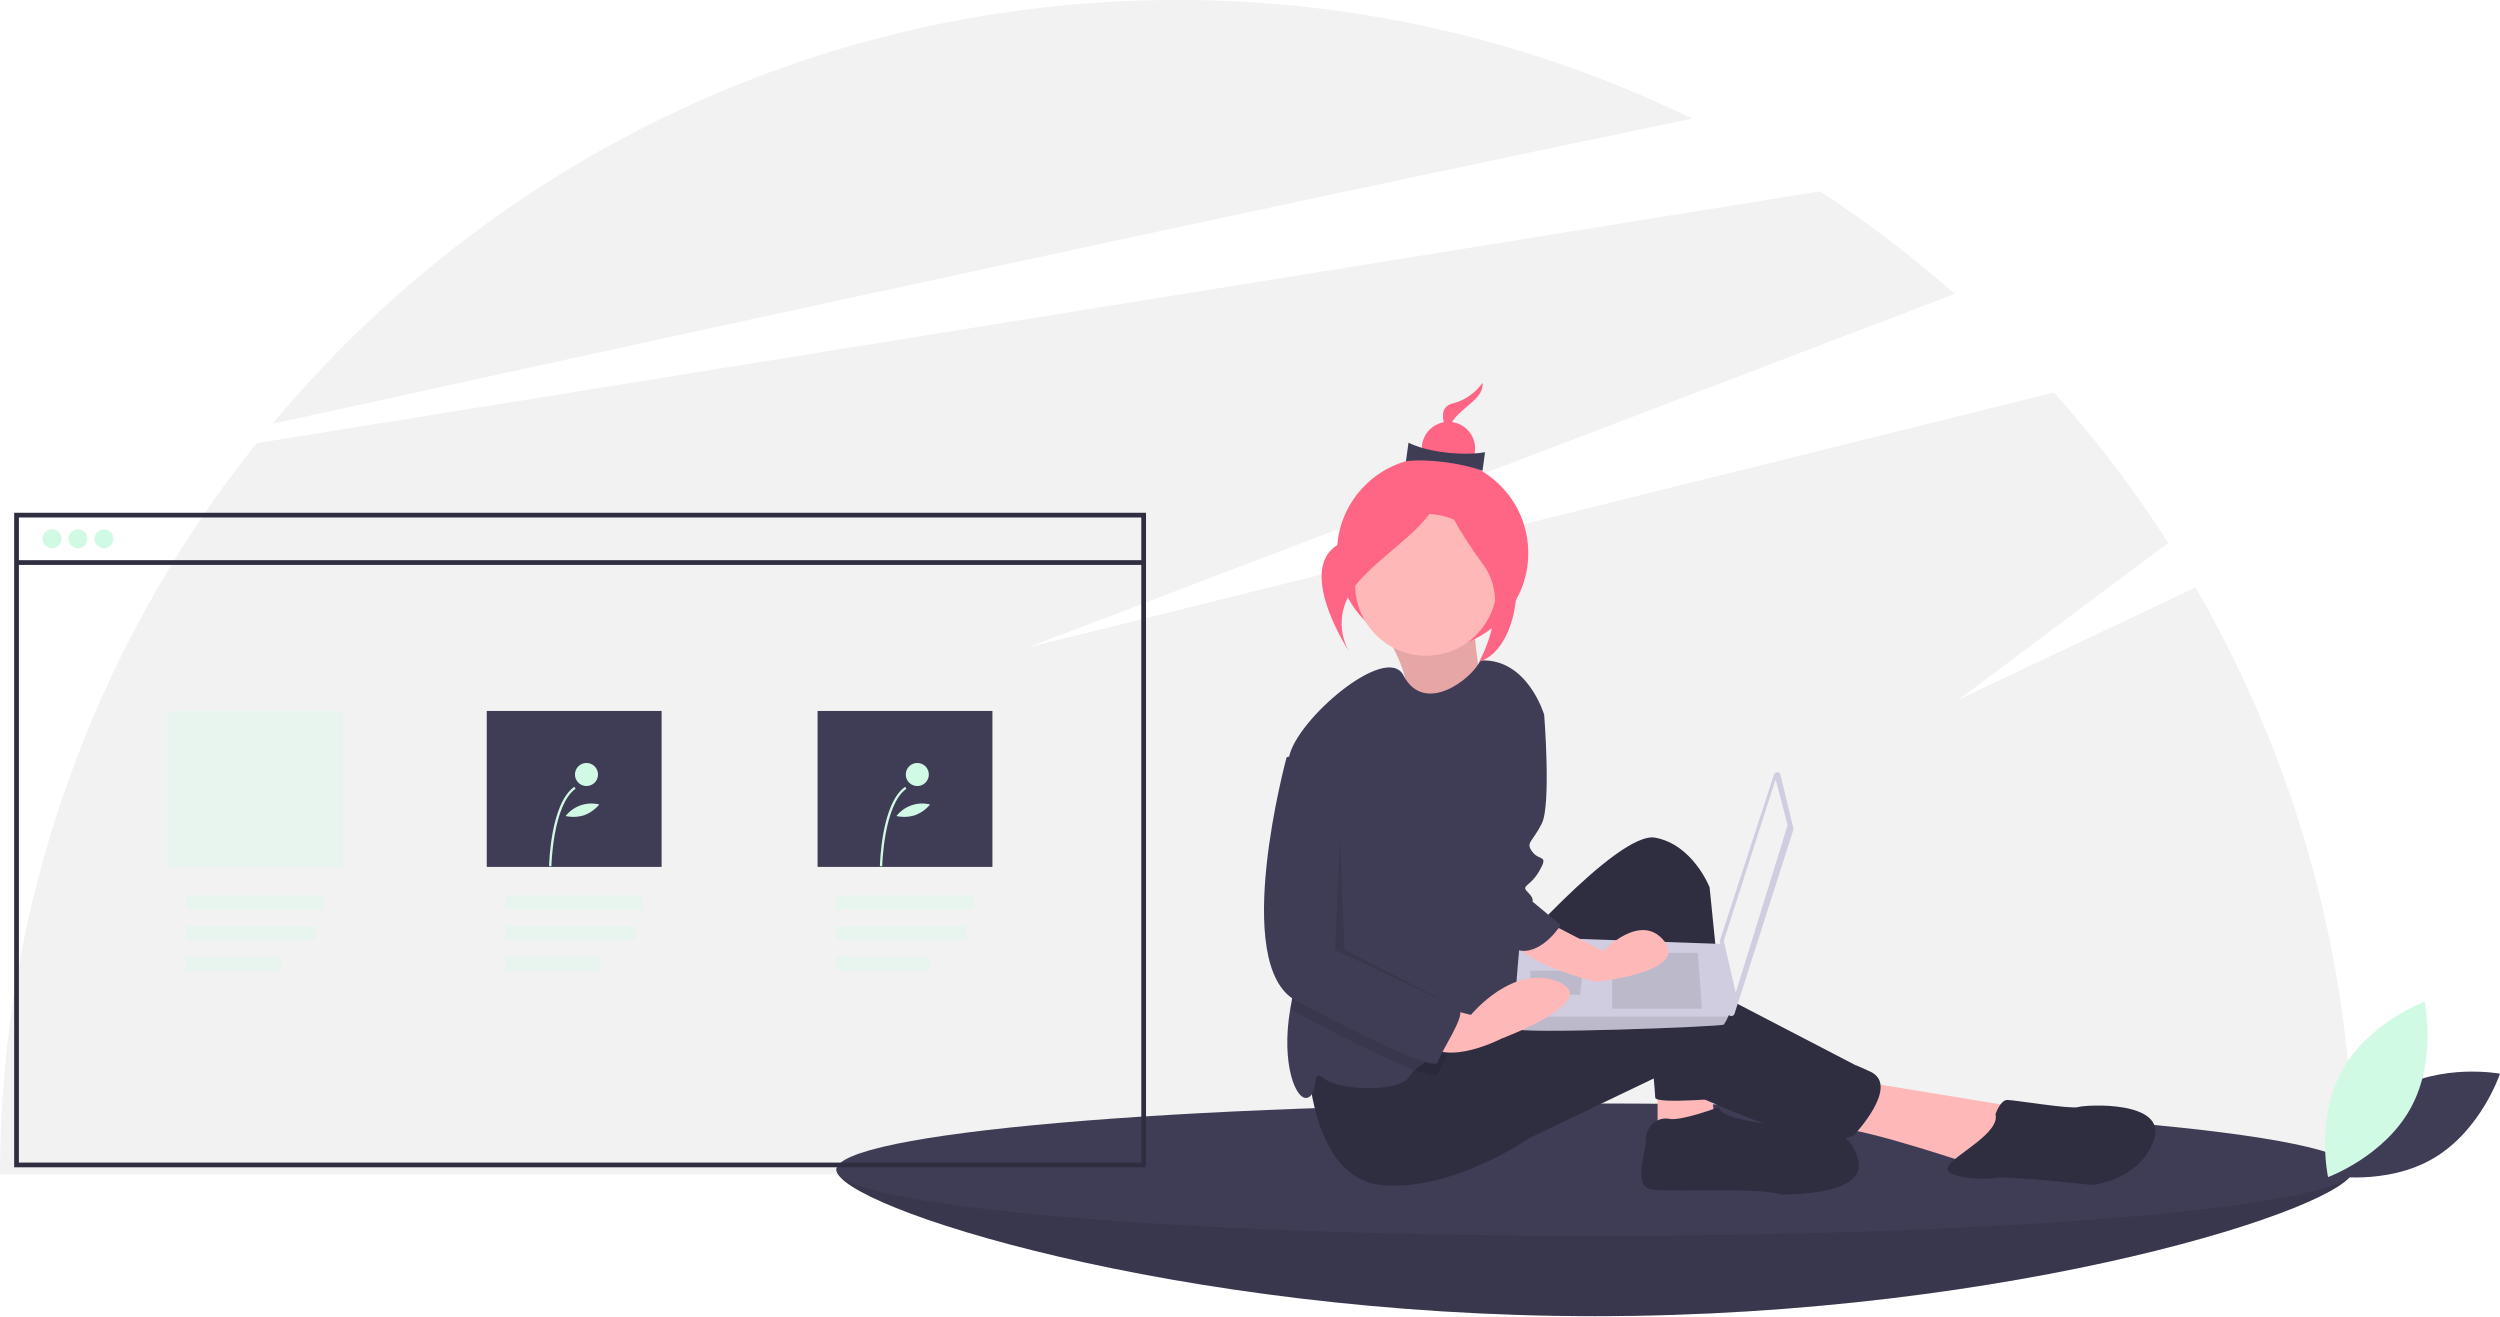
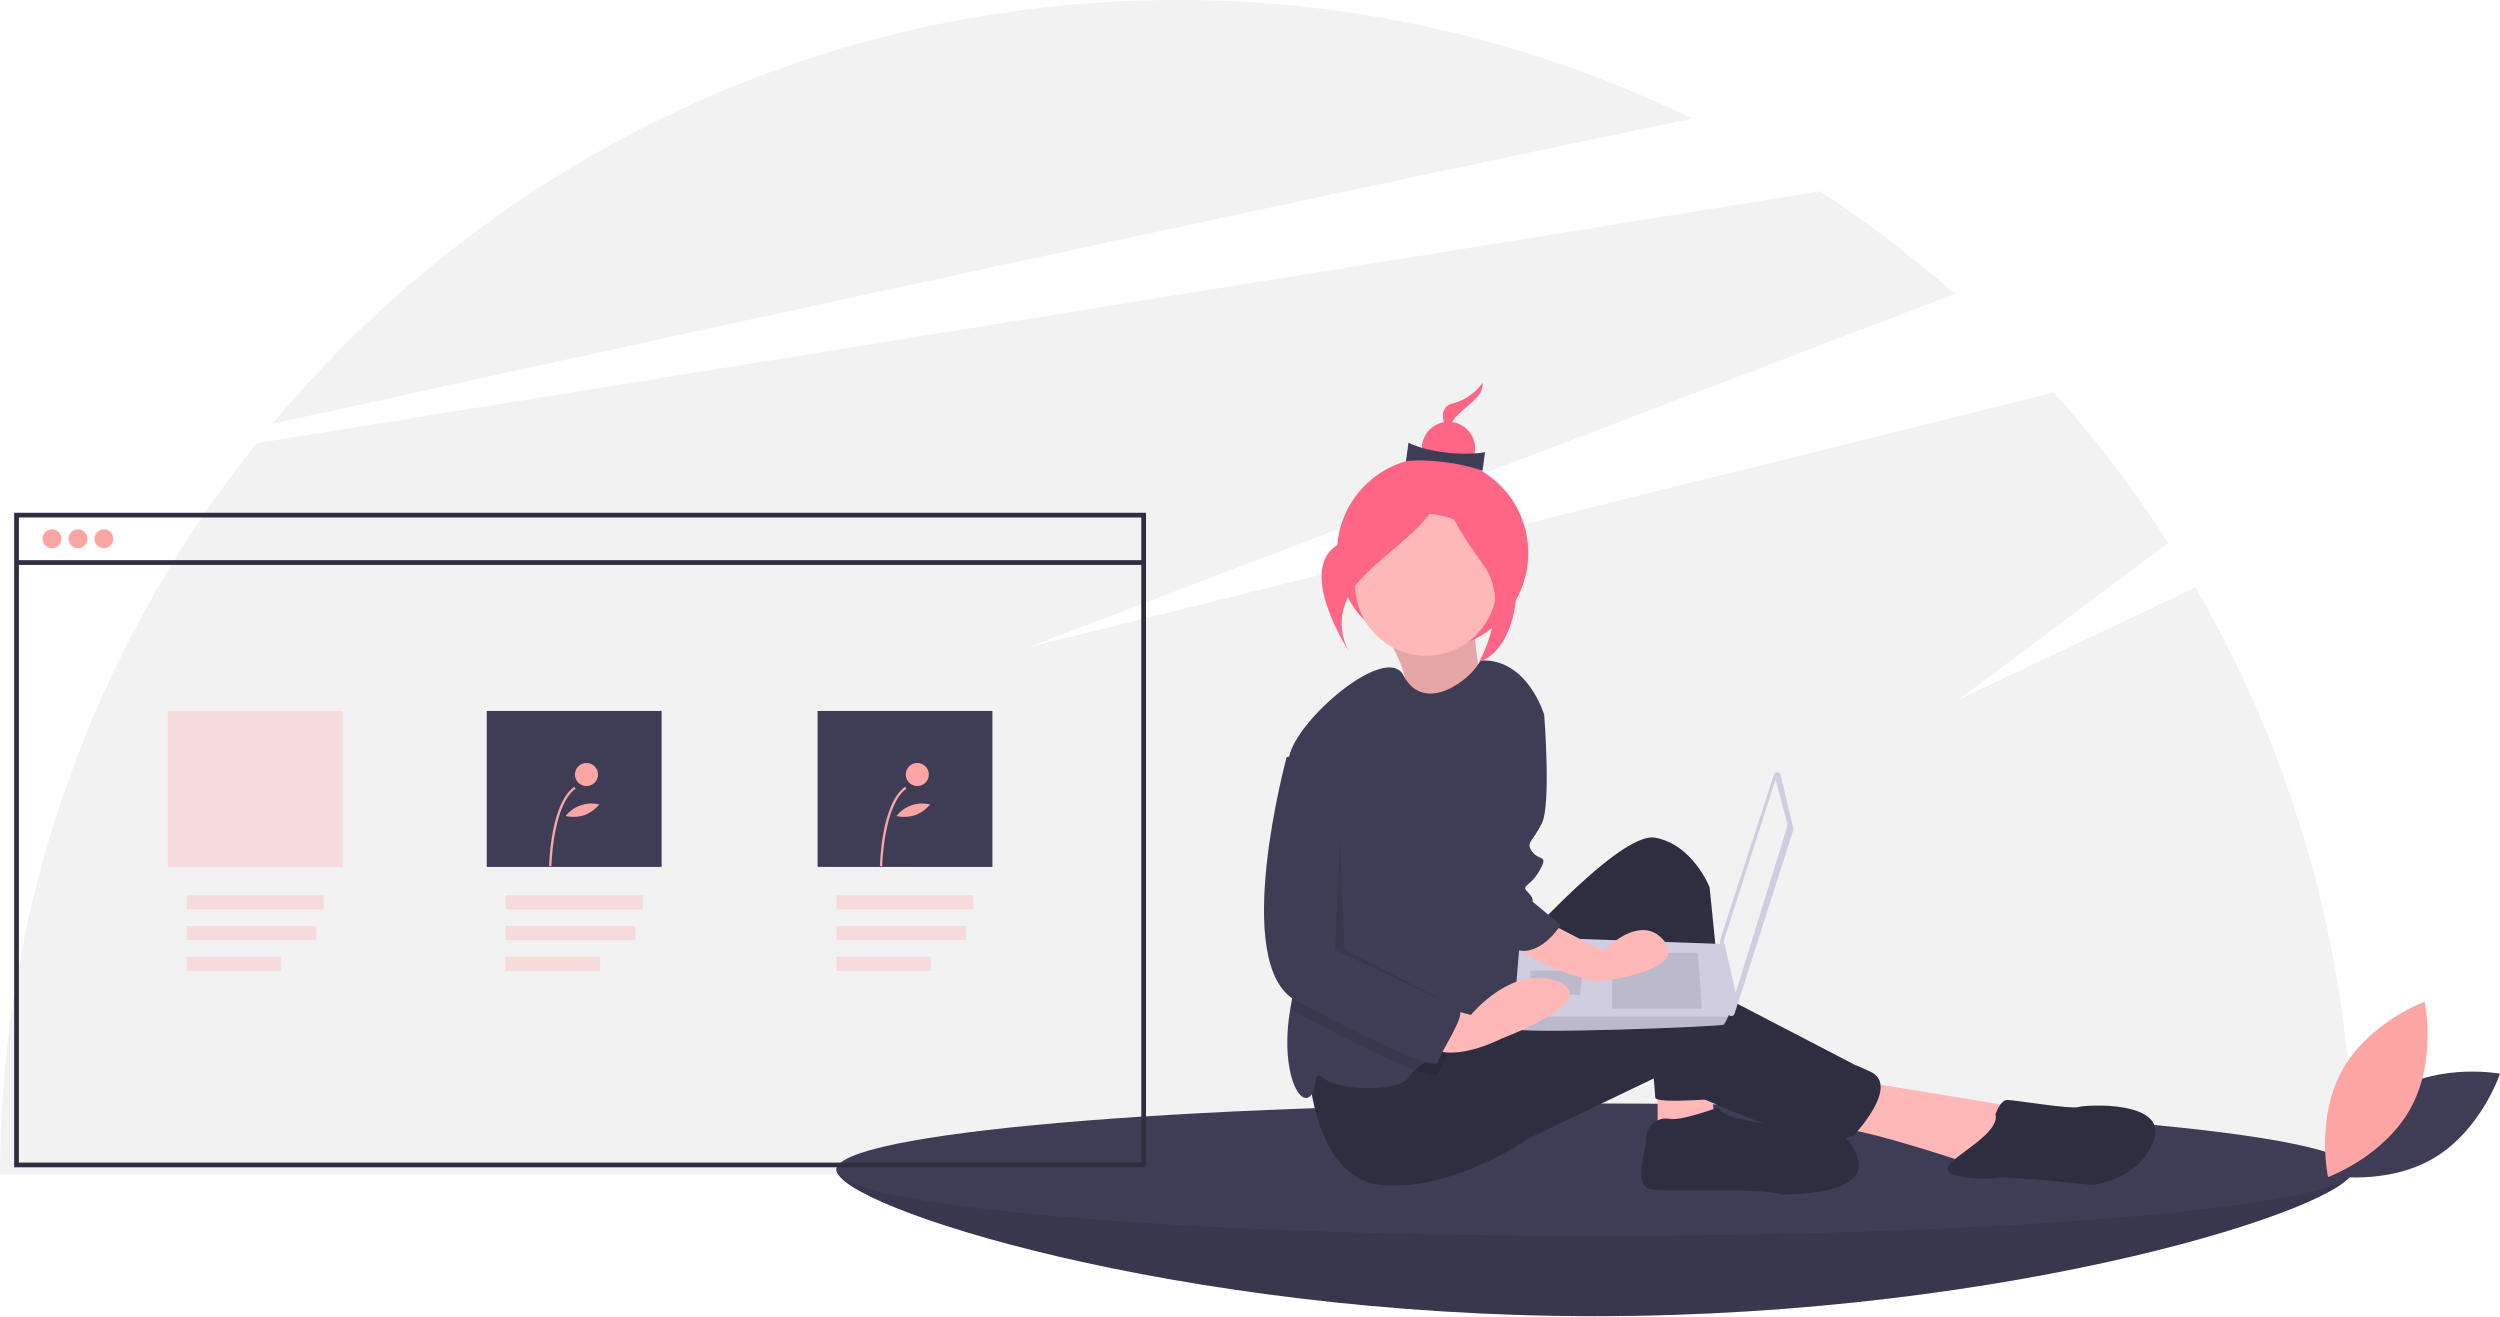
<svg xmlns="http://www.w3.org/2000/svg" id="e8c09660-db65-4061-a2dc-920e909a0453" data-name="Layer 1" width="1057.994" height="557" viewBox="0 0 1057.994 557">
  <path d="M1000.122,420.112,899.997,467.5l88.615-66.262a500.056,500.056,0,0,0-48.384-63.668L505.997,445.5,898.23,295.876a499.981,499.981,0,0,0-56.958-43.414L179.606,359.039A495.88,495.88,0,0,0,71.003,668.5h995.987A495.613,495.613,0,0,0,1000.122,420.112Z" transform="translate(-71.00317 -171.5)" fill="#f2f2f2" />
  <path d="M787.12,221.695A495.972,495.972,0,0,0,568.997,171.5c-153.83,0-291.361,69.753-382.71,179.349C342.713,316.574,615.064,257.243,787.12,221.695Z" transform="translate(-71.00317 -171.5)" fill="#f2f2f2" />
  <path d="M1066.997,666.5c0,15.464-143.717,62-321,62s-321-46.536-321-62,143.717,6,321,6S1066.997,651.036,1066.997,666.5Z" transform="translate(-71.00317 -171.5)" fill="#3f3d56" />
  <path d="M1066.997,666.5c0,15.464-143.717,62-321,62s-321-46.536-321-62,143.717,6,321,6S1066.997,651.036,1066.997,666.5Z" transform="translate(-71.00317 -171.5)" opacity="0.1" />
  <ellipse cx="674.994" cy="495" rx="321" ry="28" fill="#3f3d56" />
  <path d="M656.644,438.626s12.911,20.477,8.3,26.021,34.593,5.683,34.593,5.683-5.889-29.788-4.156-36.643Z" transform="translate(-71.00317 -171.5)" fill="#ffb8b8" />
  <path d="M656.644,438.626s12.911,20.477,8.3,26.021,34.593,5.683,34.593,5.683-5.889-29.788-4.156-36.643Z" transform="translate(-71.00317 -171.5)" opacity="0.1" />
  <circle cx="606.274" cy="234.063" r="40.484" fill="#ff6584" />
  <polygon points="701.494 453.5 701.494 477.5 725.494 472.5 723.494 455.5 701.494 453.5" fill="#ffb8b8" />
  <path d="M857.497,629l67,11-17,25s-47-16-59-16S857.497,629,857.497,629Z" transform="translate(-71.00317 -171.5)" fill="#ffb8b8" />
  <path d="M705.497,581s50-58,66-55,23,21,23,21l9,89s-32,3-32,0-6-67-6-67-47,104-72,35Z" transform="translate(-71.00317 -171.5)" fill="#2f2e41" />
  <path d="M624.497,620s1,50,31,53,63-20,63-20l54-25.87s64,33.87,83,24.87c0,0,20-21,7-27s-1,0-1,0l-77-40s-15-4-41,7-61,16-61,16Z" transform="translate(-71.00317 -171.5)" fill="#2f2e41" />
  <circle cx="603.494" cy="247.5" r="30" fill="#ffb8b8" />
  <path d="M717.497,503l-2,42s1,55-8,59c-4.55,2.02-13.69,6.08-22.14,10.52-6.34,3.32-12.29,6.84-15.61,9.87a11.194,11.194,0,0,0-2.25,2.61c-4,7-30,6-36,1s-2,6-7,8c-4.84,1.94-11.55-13.92-7.44-37.6.13-.79.28-1.59.44-2.4,4.59-22.95-2.62-77.92-1.51-99.16a37.369,37.369,0,0,1,.51-4.84c3-16,41.28-48.56,48.44-34.69,8.82,17.12,29.08,1.48,32.56-6.31,20-1,27,23,27,23Z" transform="translate(-71.00317 -171.5)" fill="#3f3d56" />
  <path d="M798.497,640s-16,6-21,5-10,3-10,9-6,20,3,21,46-1,54,2c0,0,36,1,33-14s-18-14-18-14S798.497,647,798.497,640Z" transform="translate(-71.00317 -171.5)" fill="#2f2e41" />
  <path d="M915.497,643s2-6,5-6,27,4,30,3,38-3,32,14-26,19-26,19-36-4-41-3-23,0-20-5S917.497,651,915.497,643Z" transform="translate(-71.00317 -171.5)" fill="#2f2e41" />
  <path d="M824.471,499.363l5.486,22.63a1.414,1.414,0,0,1-.027.764l-24.886,77.77a1.413,1.413,0,0,1-2.751-.271l-3.443-30.296a1.414,1.414,0,0,1,.061-.598l22.843-70.104A1.413,1.413,0,0,1,824.471,499.363Z" transform="translate(-71.00317 -171.5)" fill="#d0cde1" />
  <polygon points="751.45 329.775 756.515 349.191 734.565 420.104 729.5 398.155 751.45 329.775" fill="#f2f2f2" />
  <path d="M711.862,606.8c.844,2.533,87.797-.844,88.641-1.688a18.324,18.324,0,0,0,1.857-3.377c.794-1.688,1.52-3.377,1.52-3.377l-3.377-27.335-86.109-3.056s-2.153,23.165-2.592,33.768A25.331,25.331,0,0,0,711.862,606.8Z" transform="translate(-71.00317 -171.5)" fill="#d0cde1" />
  <polygon points="718.526 403.22 720.214 426.858 682.225 426.858 682.225 403.22 718.526 403.22" opacity="0.1" />
  <polygon points="669.562 410.818 669.789 410.773 668.718 420.949 647.612 420.949 647.612 410.818 669.562 410.818" opacity="0.1" />
  <path d="M711.862,606.8c.844,2.533,87.797-.844,88.641-1.688a18.324,18.324,0,0,0,1.857-3.377H711.803A25.331,25.331,0,0,0,711.862,606.8Z" transform="translate(-71.00317 -171.5)" opacity="0.1" />
  <path d="M698.409,333.5a22.13,22.13,0,0,1-12.769,8.778c-8.929,2.391-.073,15.809-.073,15.809s-3.22-4.879,1.425-10.046S699.112,339.34,698.409,333.5Z" transform="translate(-71.00317 -171.5)" fill="#ff6584" />
  <circle cx="612.982" cy="189.806" r="11.283" fill="#ff6584" />
  <path d="M698.39,370.762c-9.198-3.479-24.513-5.243-32.392-4.037l1.081-7.891c7.575,3.915,22.82,5.755,32.392,4.037Z" transform="translate(-71.00317 -171.5)" fill="#3f3d56" />
  <path d="M680.592,373.587s-11.527,19.174-38.332,26.351-.219,47.458-.219,47.458-9.668-14.647,4.277-30.159S682.702,391.12,680.592,373.587Z" transform="translate(-71.00317 -171.5)" fill="#ff6584" />
  <path d="M681.507,372.422s11.074,26.336,23.231,28.826,11.235,44.103-7.777,50.344c0,0,13.863-24.396,2.013-40.757S679.64,381.54,681.507,372.422Z" transform="translate(-71.00317 -171.5)" fill="#ff6584" />
  <path d="M685.357,614.52c-2.47,4.67-5.37,9.52-5.86,11.48-.33,1.33-3.99.56-9.75-1.61-11.55-4.37-31.57-14.38-50.25-24.39a15.775,15.775,0,0,1-2.44-1.6c.13-.79.28-1.59.44-2.4,4.59-22.95-2.62-77.92-1.51-99.16l8.51-2.84,17,16v68s44,24,47,26C690.027,605.02,687.917,609.67,685.357,614.52Z" transform="translate(-71.00317 -171.5)" opacity="0.1" />
  <path d="M722.497,560l27,14s16-17,26-4-29,17-29,17-34-8-35-19S722.497,560,722.497,560Z" transform="translate(-71.00317 -171.5)" fill="#ffb8b8" />
  <path d="M677.497,597l16,4s18-22,37-14-24,24-24,24-23,12-32,2S677.497,597,677.497,597Z" transform="translate(-71.00317 -171.5)" fill="#ffb8b8" />
  <path d="M712.497,465c1,1,12,9,12,9s3,38-1,46-7,8-4,12,7,1,3,8-8,6-5,9,2,4,2,4l12,10s-7.362,11.726-16.681,10.863S697.497,528,697.497,528Z" transform="translate(-71.00317 -171.5)" fill="#3f3d56" />
  <path d="M624.497,489l-9,3s-24,88,4,103,59,30,60,26,12-20,9-22-47-26-47-26V505Z" transform="translate(-71.00317 -171.5)" fill="#3f3d56" />
  <polygon points="566.994 354 564.994 402 617.994 427 568.994 402 566.994 354" opacity="0.1" />
  <path d="M1084.097,633.143c-20.155,11.884-28.088,35.774-28.088,35.774s24.745,4.621,44.9-7.263,28.088-35.774,28.088-35.774S1104.252,621.259,1084.097,633.143Z" transform="translate(-71.00317 -171.5)" fill="#3f3d56" />
-   <path d="M1091.16,640.511c-11.287,20.496-34.933,29.128-34.933,29.128s-5.347-24.598,5.94-45.094,34.933-29.128,34.933-29.128S1102.446,620.016,1091.16,640.511Z" transform="translate(-71.00317 -171.5)" fill="#d1fae5" />
-   <circle cx="21.994" cy="228" r="4" fill="#d1fae5" />
-   <circle cx="32.994" cy="228" r="4" fill="#d1fae5" />
-   <circle cx="43.994" cy="228" r="4" fill="#d1fae5" />
-   <rect x="78.994" y="378.873" width="58" height="6" fill="#d1fae5" opacity="0.3" />
-   <rect x="78.994" y="391.873" width="54.865" height="6" fill="#d1fae5" opacity="0.3" />
-   <rect x="78.994" y="404.873" width="39.973" height="6" fill="#d1fae5" opacity="0.3" />
+   <path d="M1091.16,640.511c-11.287,20.496-34.933,29.128-34.933,29.128s-5.347-24.598,5.94-45.094,34.933-29.128,34.933-29.128S1102.446,620.016,1091.16,640.511Z" transform="translate(-71.00317 -171.5)" fill="#fca5a5" />
+   <circle cx="21.994" cy="228" r="4" fill="#fca5a5" />
+   <circle cx="32.994" cy="228" r="4" fill="#fca5a5" />
+   <circle cx="43.994" cy="228" r="4" fill="#fca5a5" />
+   <rect x="78.994" y="378.873" width="58" height="6" fill="#fca5a5" opacity="0.3" />
+   <rect x="78.994" y="391.873" width="54.865" height="6" fill="#fca5a5" opacity="0.3" />
+   <rect x="78.994" y="404.873" width="39.973" height="6" fill="#fca5a5" opacity="0.3" />
  <g opacity="0.3">
-     <rect x="213.994" y="378.873" width="58" height="6" fill="#d1fae5" />
-     <rect x="213.994" y="391.873" width="54.865" height="6" fill="#d1fae5" />
-     <rect x="213.994" y="404.873" width="39.973" height="6" fill="#d1fae5" />
-     <rect x="213.994" y="378.873" width="58" height="6" fill="#d1fae5" opacity="0.3" />
-     <rect x="213.994" y="391.873" width="54.865" height="6" fill="#d1fae5" opacity="0.3" />
-     <rect x="213.994" y="404.873" width="39.973" height="6" fill="#d1fae5" opacity="0.3" />
+     <rect x="213.994" y="378.873" width="58" height="6" fill="#fca5a5" />
+     <rect x="213.994" y="391.873" width="54.865" height="6" fill="#fca5a5" />
+     <rect x="213.994" y="404.873" width="39.973" height="6" fill="#fca5a5" />
+     <rect x="213.994" y="378.873" width="58" height="6" fill="#fca5a5" opacity="0.3" />
+     <rect x="213.994" y="391.873" width="54.865" height="6" fill="#fca5a5" opacity="0.3" />
+     <rect x="213.994" y="404.873" width="39.973" height="6" fill="#fca5a5" opacity="0.3" />
  </g>
-   <rect x="353.994" y="378.873" width="58" height="6" fill="#d1fae5" opacity="0.3" />
-   <rect x="353.994" y="391.873" width="54.865" height="6" fill="#d1fae5" opacity="0.3" />
-   <rect x="353.994" y="404.873" width="39.973" height="6" fill="#d1fae5" opacity="0.3" />
-   <rect x="70.994" y="300.873" width="74" height="66" fill="#d1fae5" opacity="0.3" />
+   <rect x="353.994" y="378.873" width="58" height="6" fill="#fca5a5" opacity="0.3" />
+   <rect x="353.994" y="391.873" width="54.865" height="6" fill="#fca5a5" opacity="0.3" />
+   <rect x="353.994" y="404.873" width="39.973" height="6" fill="#fca5a5" opacity="0.3" />
+   <rect x="70.994" y="300.873" width="74" height="66" fill="#fca5a5" opacity="0.3" />
  <rect x="205.994" y="300.873" width="74" height="66" fill="#3f3d56" />
  <rect x="345.994" y="300.873" width="74" height="66" fill="#3f3d56" />
-   <path d="M304.355,538.095l-.976-.019c.021-1.081.631-26.561,10.662-33.604l.561.799C304.976,512.03,304.36,537.835,304.355,538.095Z" transform="translate(-71.00317 -171.5)" fill="#d1fae5" />
-   <circle cx="248.2" cy="327.768" r="4.881" fill="#d1fae5" />
-   <path d="M318.216,516.504a15.198,15.198,0,0,1-7.841.339,13.85,13.85,0,0,1,14.24-4.884A15.198,15.198,0,0,1,318.216,516.504Z" transform="translate(-71.00317 -171.5)" fill="#d1fae5" />
-   <path d="M444.355,538.095l-.976-.019c.021-1.081.631-26.561,10.662-33.604l.561.799C444.976,512.03,444.36,537.835,444.355,538.095Z" transform="translate(-71.00317 -171.5)" fill="#d1fae5" />
-   <circle cx="388.2" cy="327.768" r="4.881" fill="#d1fae5" />
-   <path d="M458.216,516.504a15.198,15.198,0,0,1-7.841.339,13.85,13.85,0,0,1,14.24-4.884A15.198,15.198,0,0,1,458.216,516.504Z" transform="translate(-71.00317 -171.5)" fill="#d1fae5" />
+   <path d="M304.355,538.095l-.976-.019c.021-1.081.631-26.561,10.662-33.604l.561.799C304.976,512.03,304.36,537.835,304.355,538.095Z" transform="translate(-71.00317 -171.5)" fill="#fca5a5" />
+   <circle cx="248.2" cy="327.768" r="4.881" fill="#fca5a5" />
+   <path d="M318.216,516.504a15.198,15.198,0,0,1-7.841.339,13.85,13.85,0,0,1,14.24-4.884A15.198,15.198,0,0,1,318.216,516.504Z" transform="translate(-71.00317 -171.5)" fill="#fca5a5" />
+   <path d="M444.355,538.095l-.976-.019c.021-1.081.631-26.561,10.662-33.604l.561.799C444.976,512.03,444.36,537.835,444.355,538.095Z" transform="translate(-71.00317 -171.5)" fill="#fca5a5" />
+   <circle cx="388.2" cy="327.768" r="4.881" fill="#fca5a5" />
+   <path d="M458.216,516.504a15.198,15.198,0,0,1-7.841.339,13.85,13.85,0,0,1,14.24-4.884A15.198,15.198,0,0,1,458.216,516.504Z" transform="translate(-71.00317 -171.5)" fill="#fca5a5" />
  <path d="M555.997,665.5h-479v-277h479Zm-477-2h475v-273h-475Z" transform="translate(-71.00317 -171.5)" fill="#2f2e41" />
  <rect x="6.994" y="237.065" width="477" height="2" fill="#2f2e41" />
</svg>
